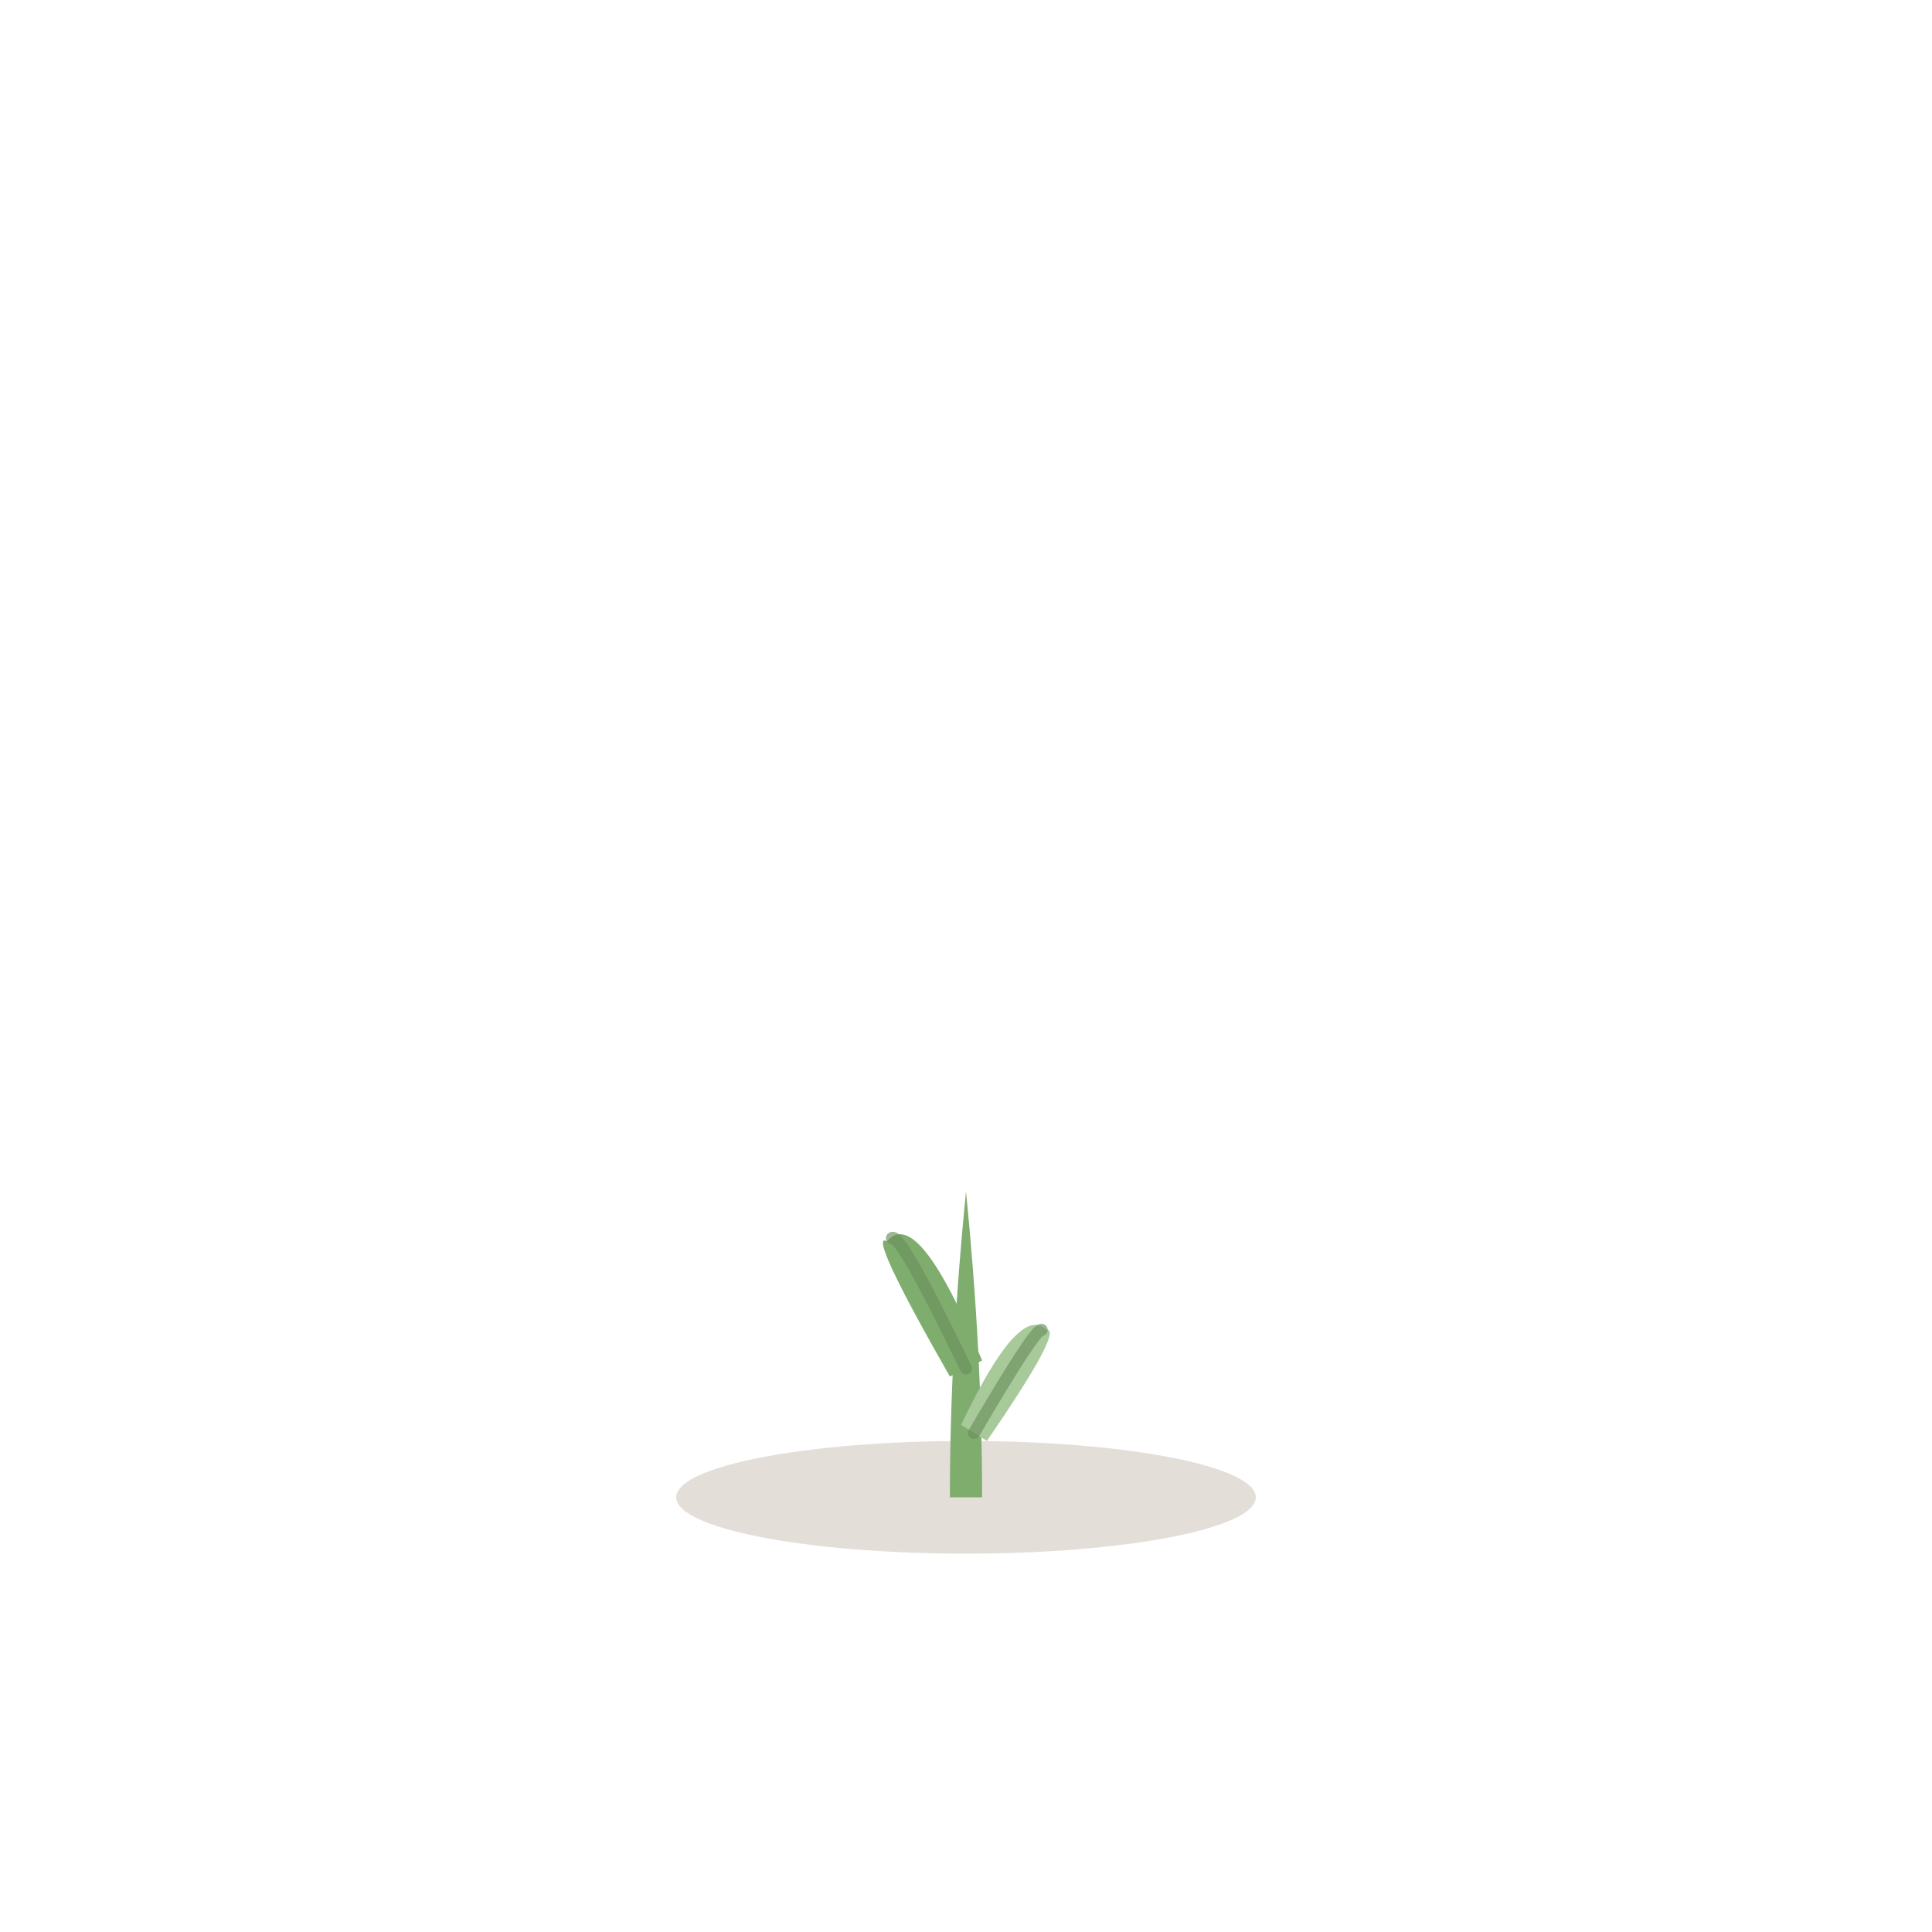
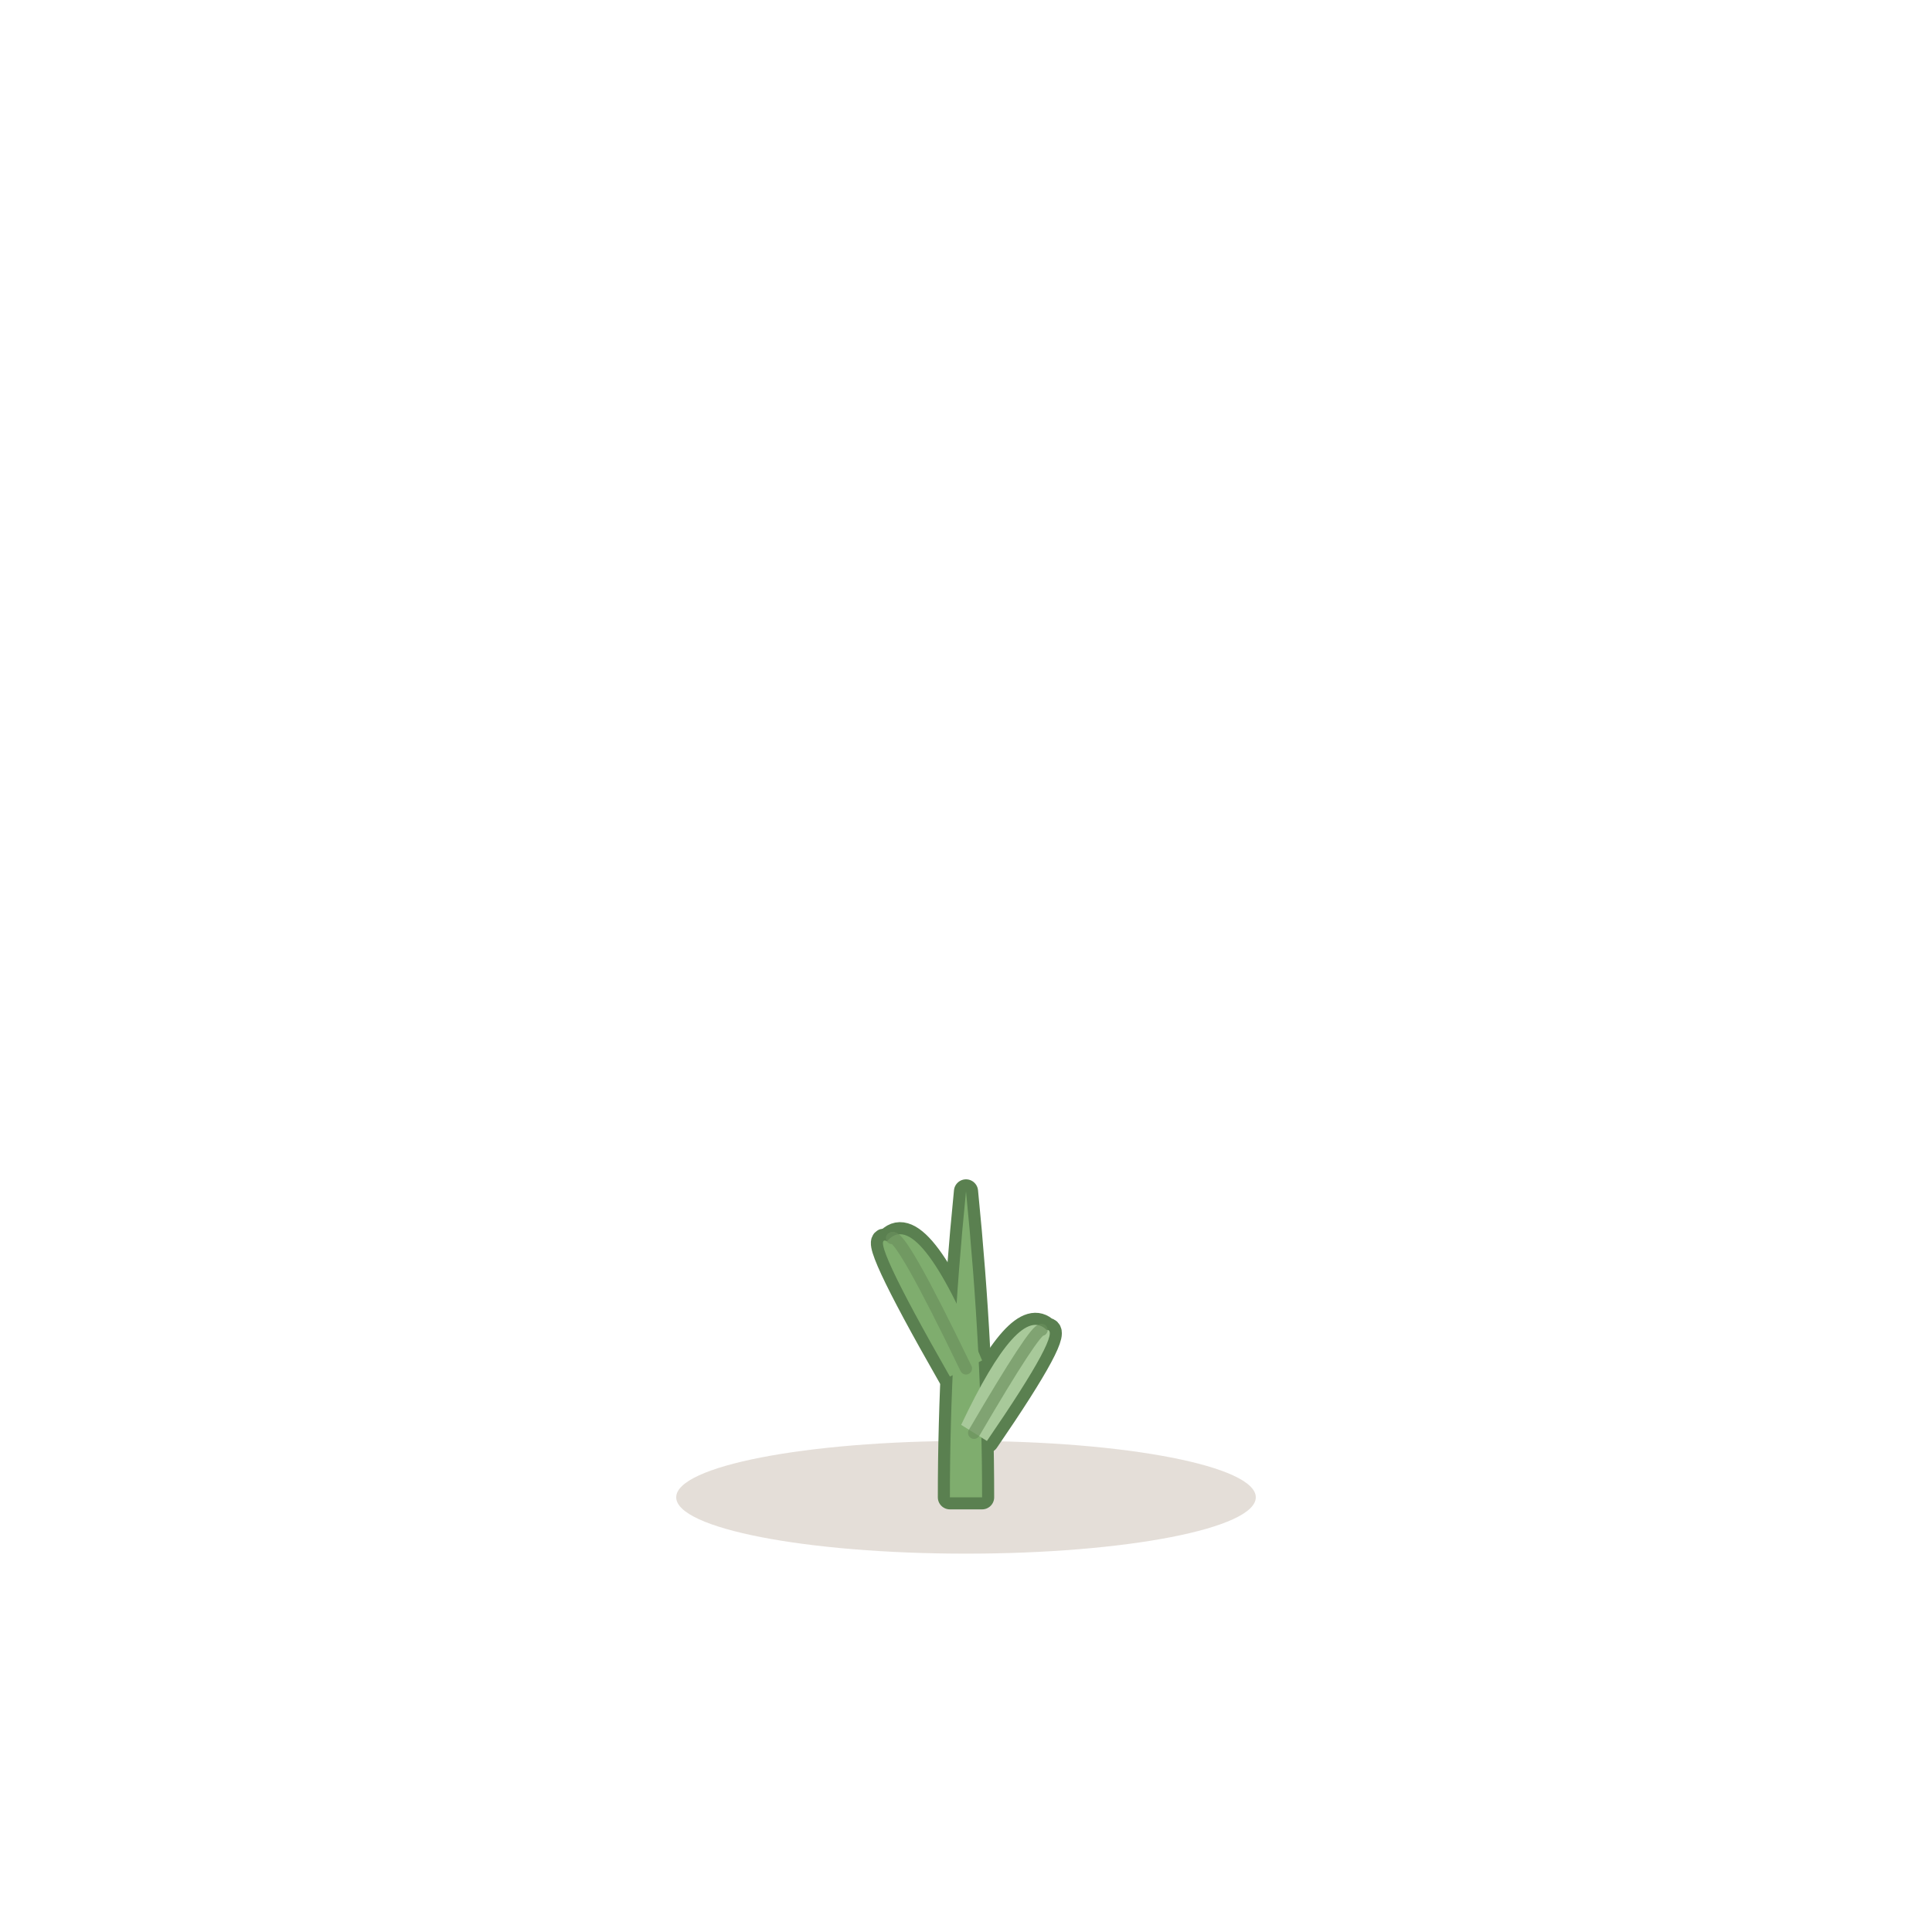
<svg xmlns="http://www.w3.org/2000/svg" viewBox="0 0 120 120">
  <ellipse cx="60" cy="93" fill="#7a5c3e" opacity=".2" rx="18" ry="3.5" />
+   <g fill="#5a8050" stroke="#5a8050" stroke-linecap="round" stroke-linejoin="round" stroke-width="1.5" data-role="silhouette-stroke">
+     <path d="M59 93q0-9 1-19 1 10 1 19Z" />
+     <path d="M61 84.5q-4-9.7-5.9-7.4-1.3-.7 3.9 8.4ZM61.3 89.5q4.8-7 3.7-6.9-1.7-1.7-5.3 5.9Z" />
+   </g>
  <path fill="#7fad6e" d="M59 93q0-9 1-19 1 10 1 19Z" />
  <path fill="#7fad6e" d="M61 84.5q-4-9.7-5.9-7.4-1.3-.7 3.9 8.4Z" />
  <path fill="none" stroke="#6a8f5c" stroke-linecap="round" stroke-linejoin="round" stroke-width=".75" d="M60 85q-4.1-8.5-4.6-8.1" opacity=".65" />
  <path fill="#a8c99a" d="M61.3 89.5q4.8-7 3.7-6.9-1.7-1.7-5.3 5.9Z" />
  <path fill="none" stroke="#6a8f5c" stroke-linecap="round" stroke-linejoin="round" stroke-width=".75" d="M60.5 89q3.8-6.5 4.2-6.4" opacity=".65" />
</svg>
